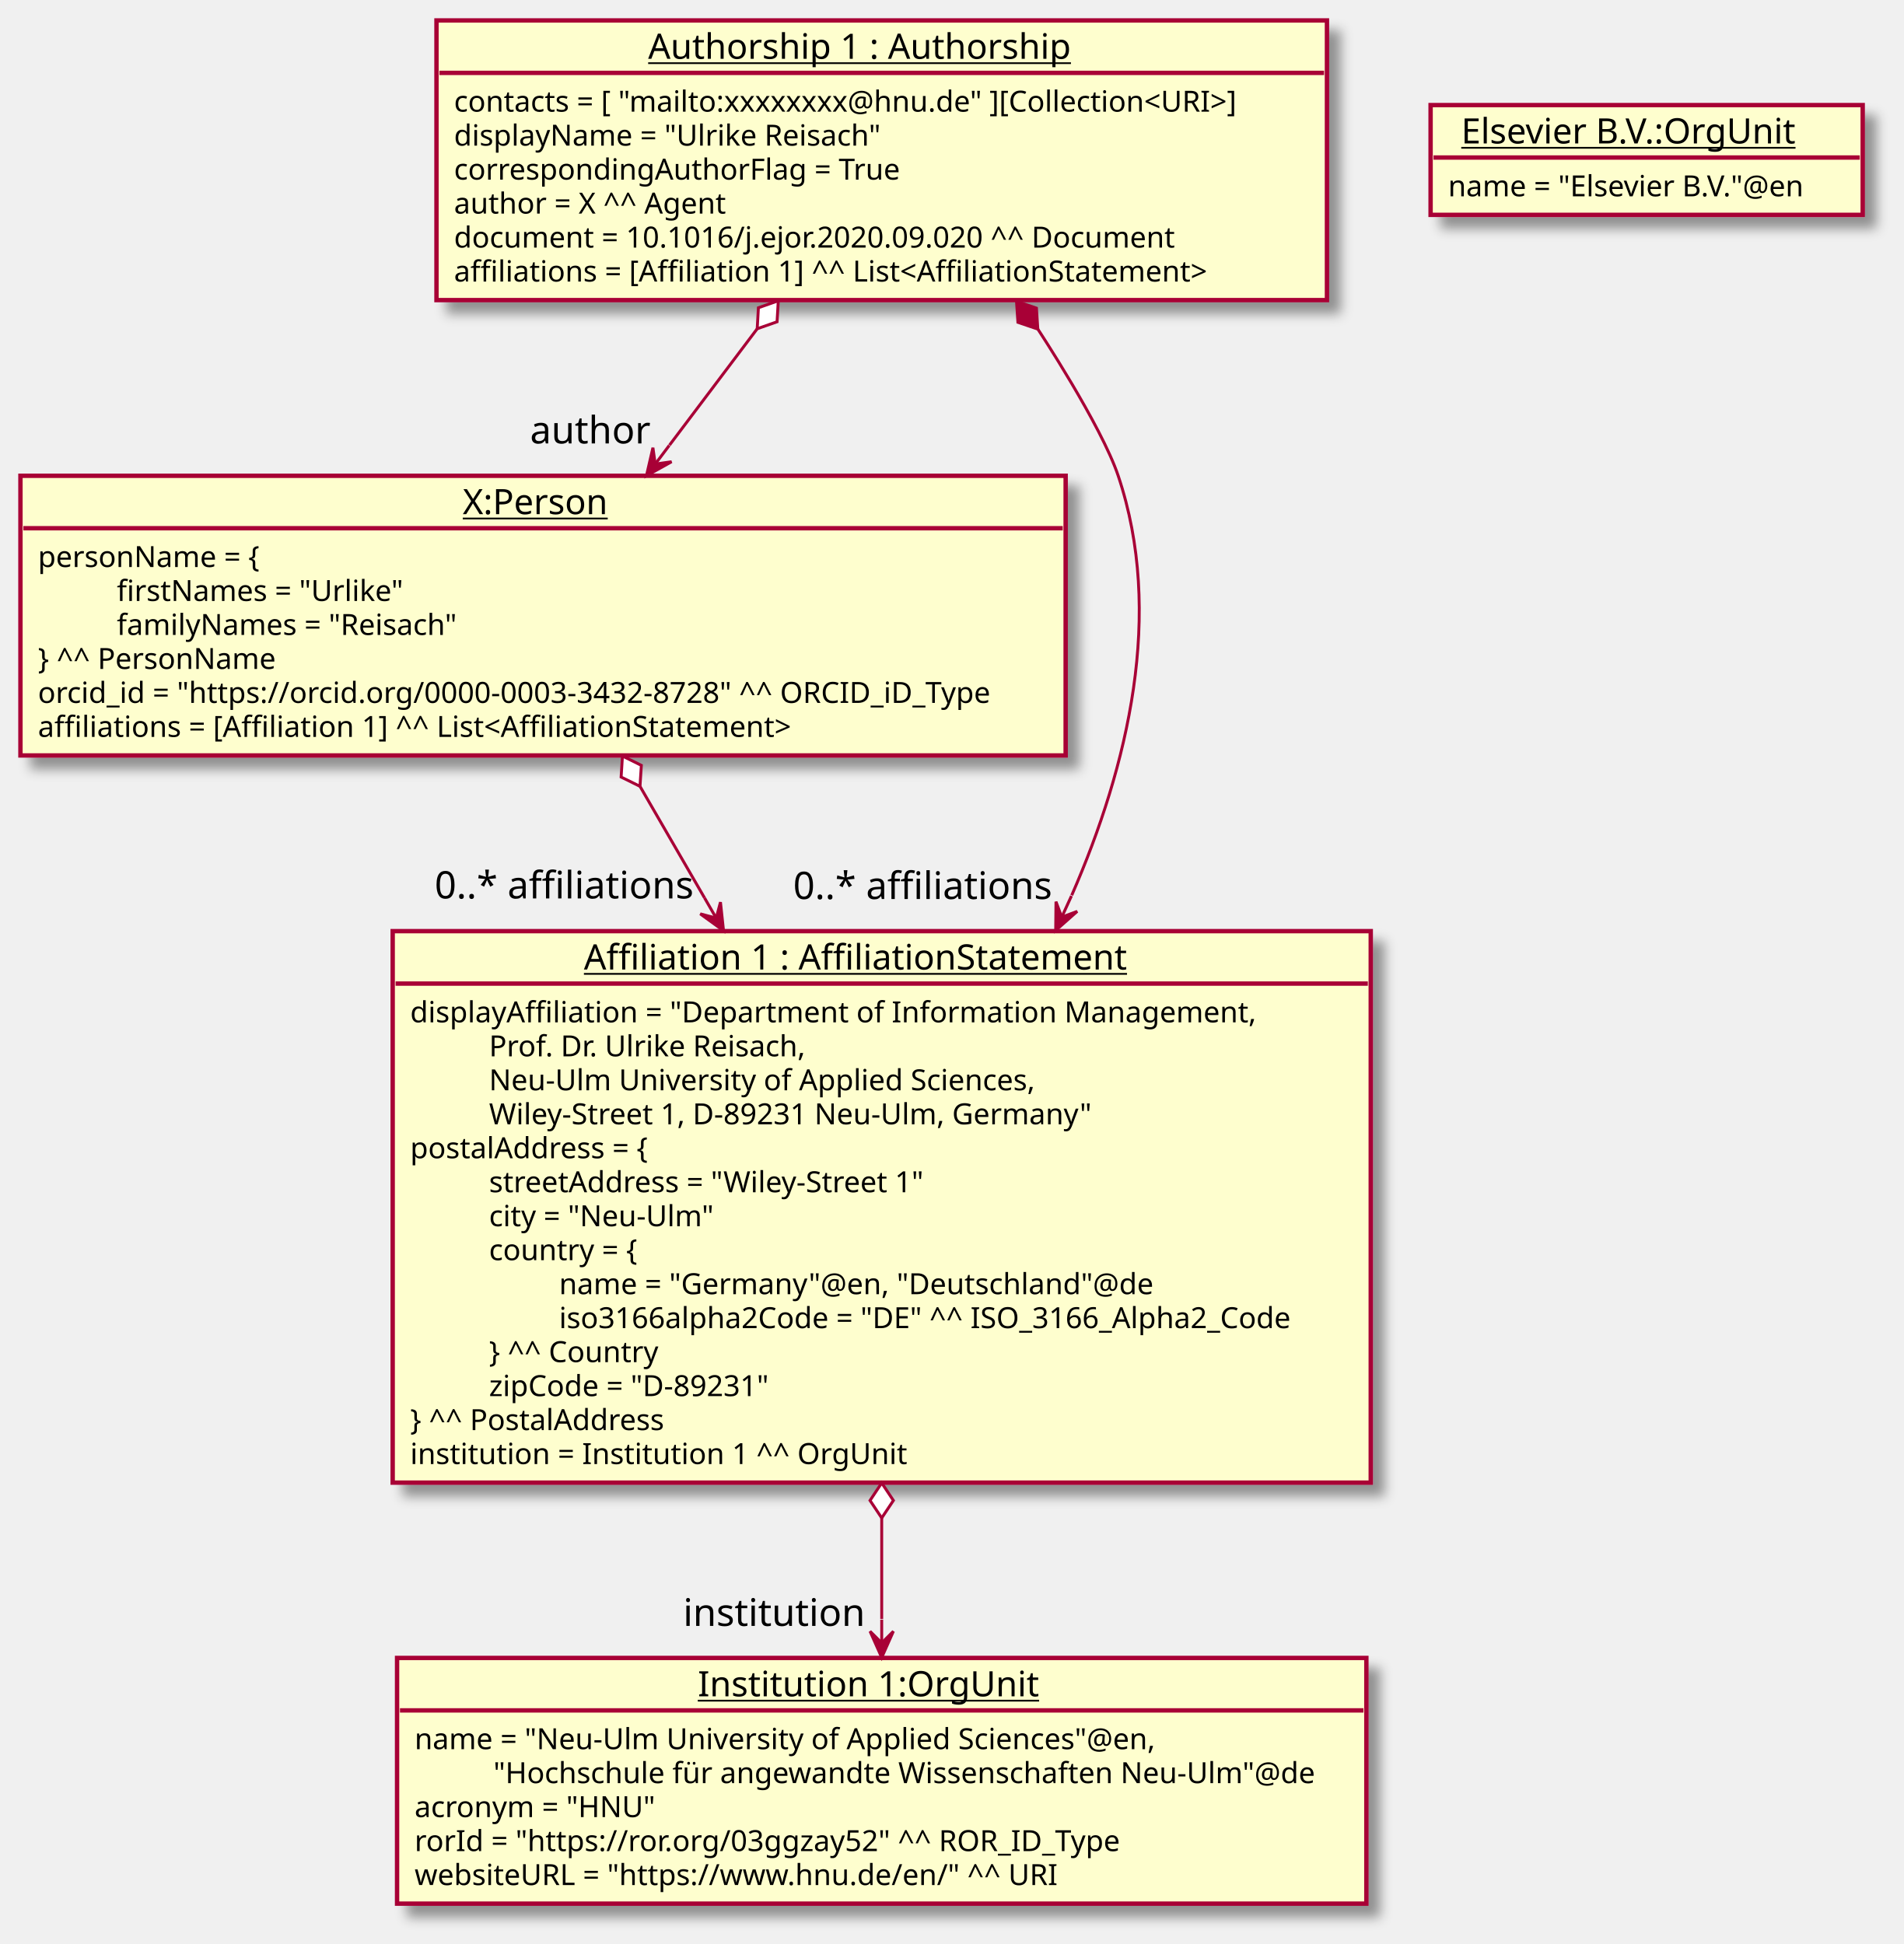
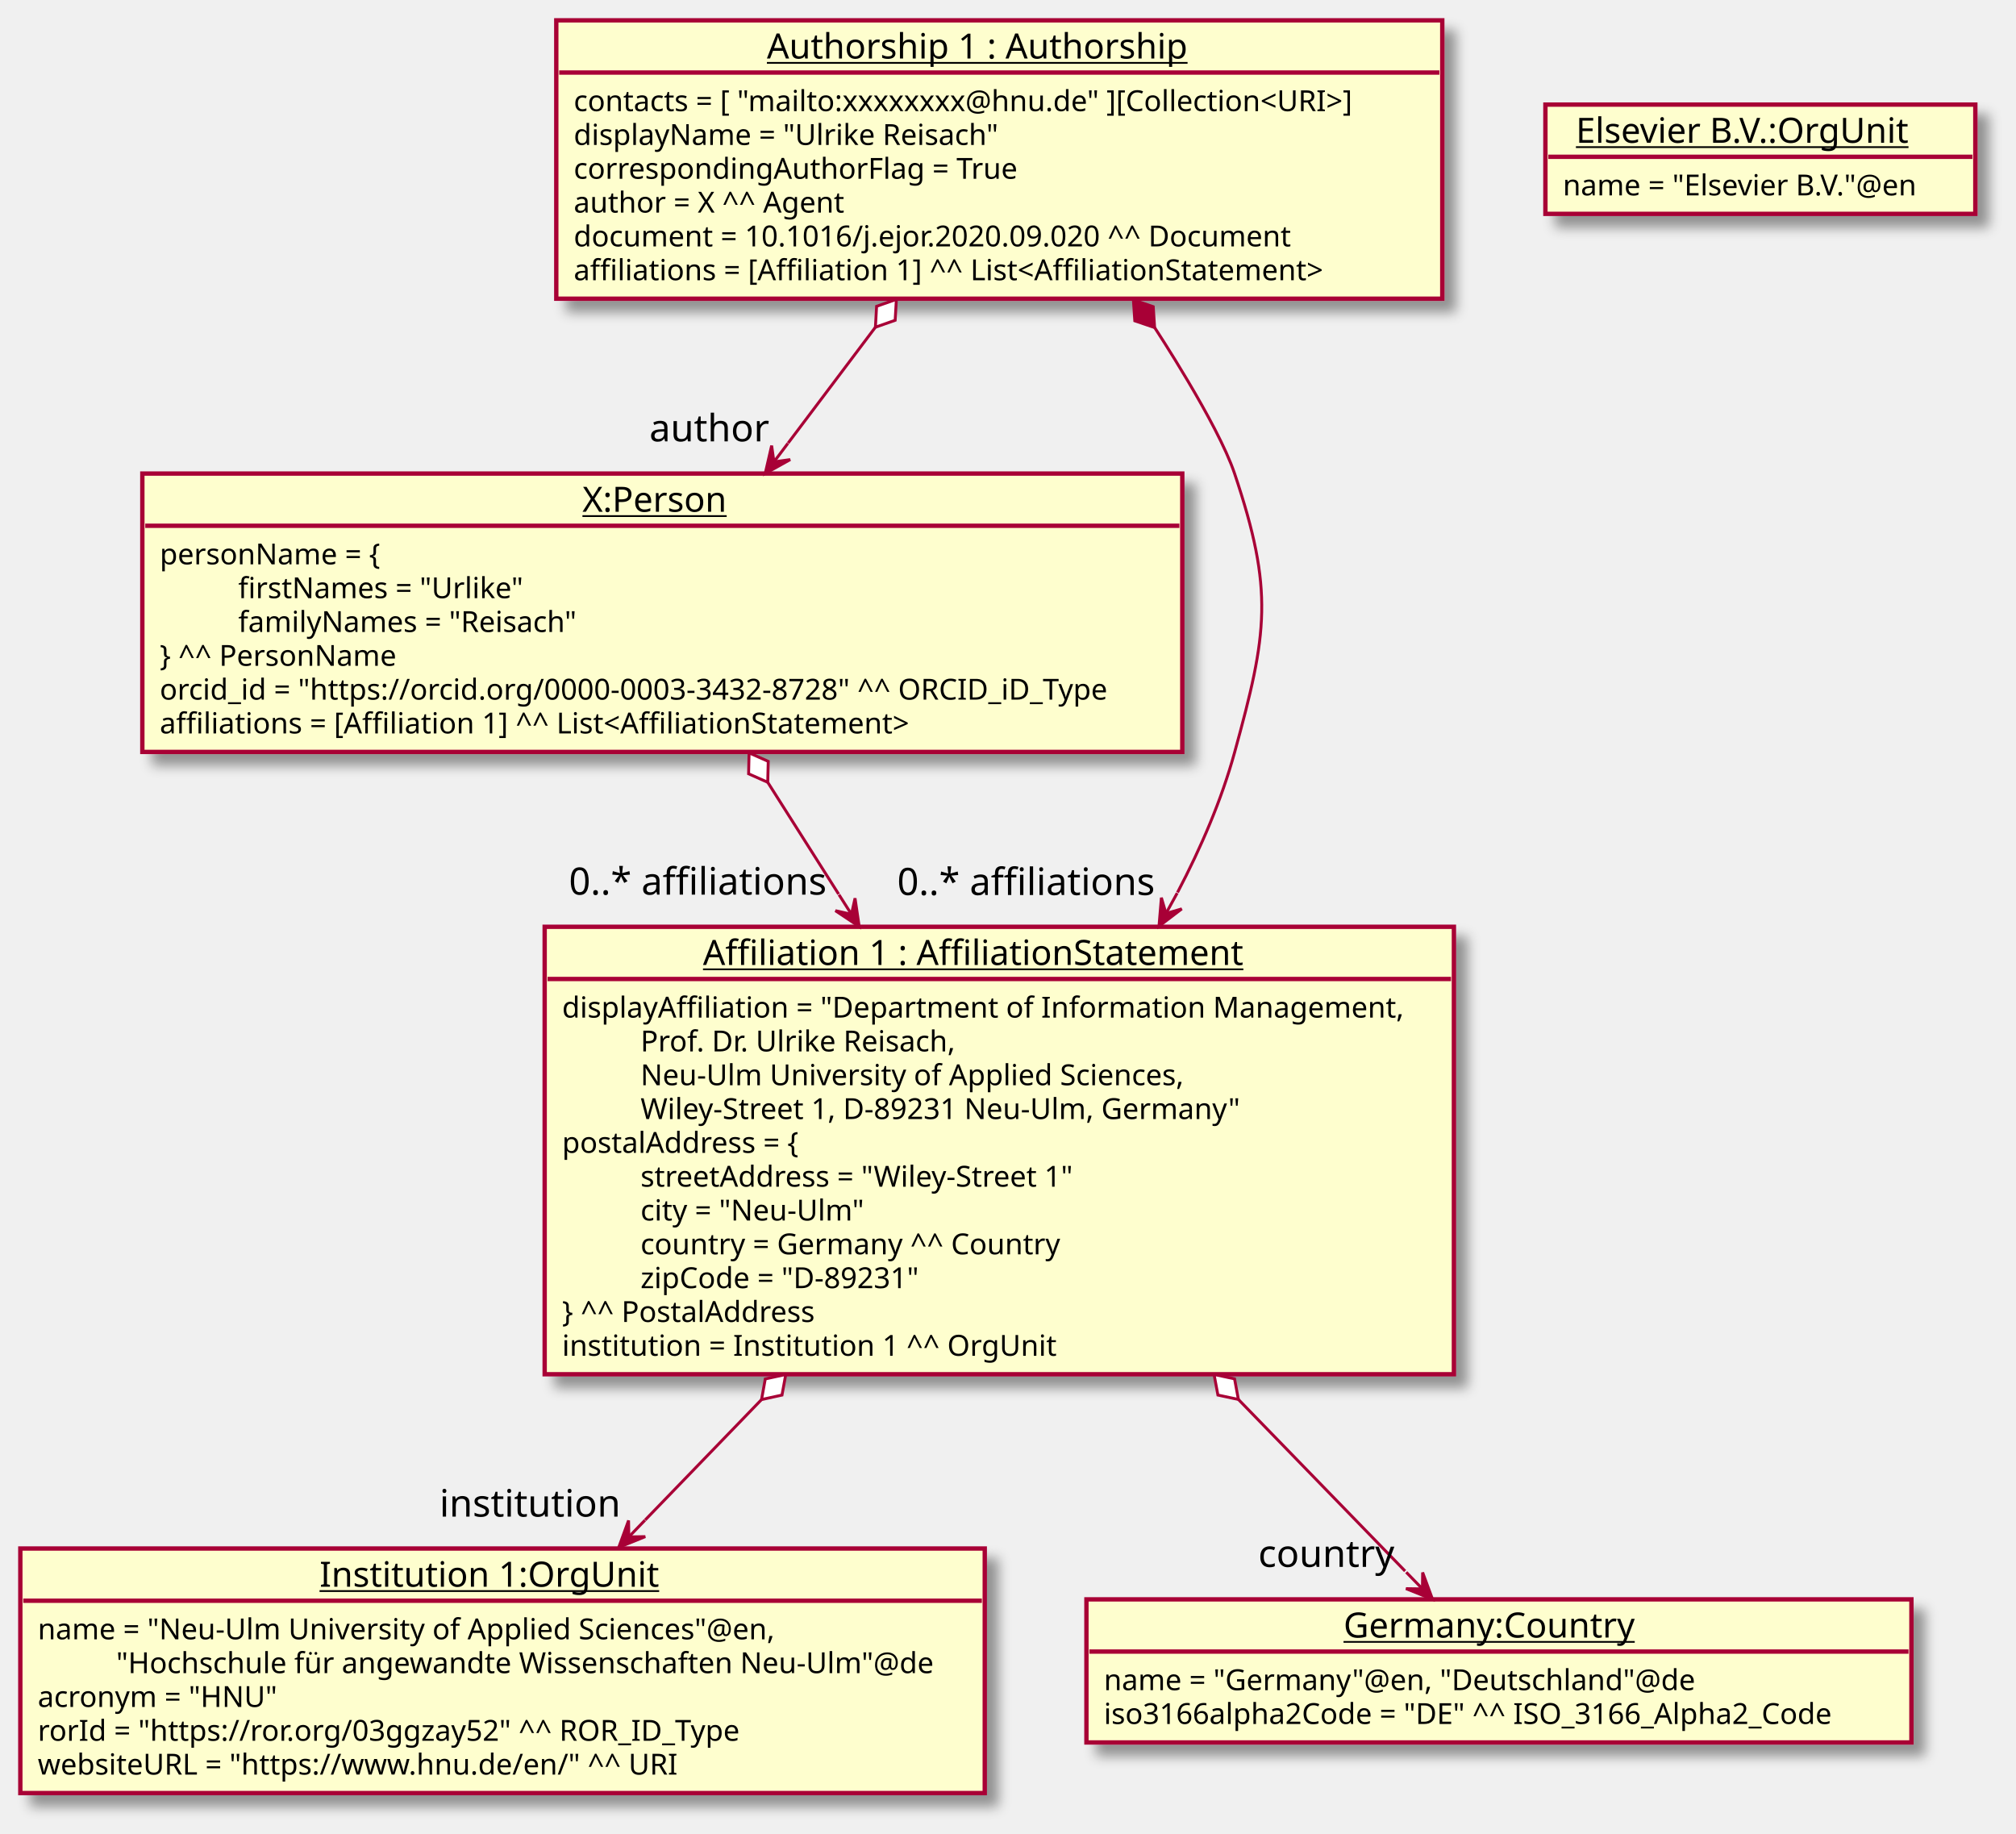
- <svg xmlns="http://www.w3.org/2000/svg" contentScriptType="application/ecmascript" contentStyleType="text/css" height="666px" preserveAspectRatio="none" style="width:652px;height:666px;background:#FFFFFF;" version="1.1" viewBox="0 0 652 666" width="652px" zoomAndPan="magnify">
+ <svg xmlns="http://www.w3.org/2000/svg" contentScriptType="application/ecmascript" contentStyleType="text/css" height="631px" preserveAspectRatio="none" style="width:694px;height:631px;background:#FFFFFF;" version="1.1" viewBox="0 0 694 631" width="694px" zoomAndPan="magnify">
  <defs>
-     <filter height="300%" id="fzhgtxrn8j802" width="300%" x="-1" y="-1">
+     <filter height="300%" id="f1dgqu5bd13dq2" width="300%" x="-1" y="-1">
      <feGaussianBlur result="blurOut" stdDeviation="2.0" />
      <feColorMatrix in="blurOut" result="blurOut2" type="matrix" values="0 0 0 0 0 0 0 0 0 0 0 0 0 0 0 0 0 0 .4 0" />
      <feOffset dx="4.0" dy="4.0" in="blurOut2" result="blurOut3" />
      <feBlend in="SourceGraphic" in2="blurOut3" mode="normal" />
    </filter>
  </defs>
  <g>
-     <rect fill="#FEFECE" filter="url(#fzhgtxrn8j802)" height="95.812" style="stroke:#A80036;stroke-width:1.5;" width="358" x="7" y="163" />
-     <text fill="#000000" font-family="sans-serif" font-size="12" lengthAdjust="spacing" text-decoration="underline" textLength="55" x="158.5" y="176.139">X:Person</text>
-     <line style="stroke:#A80036;stroke-width:1.5;" x1="8" x2="364" y1="180.969" y2="180.969" />
-     <text fill="#000000" font-family="sans-serif" font-size="10" lengthAdjust="spacing" textLength="83" x="13" y="194.251">personName = {</text>
-     <text fill="#000000" font-family="sans-serif" font-size="10" lengthAdjust="spacing" textLength="105" x="40" y="205.892">firstNames = "Urlike"</text>
-     <text fill="#000000" font-family="sans-serif" font-size="10" lengthAdjust="spacing" textLength="126" x="40" y="217.532">familyNames = "Reisach"</text>
-     <text fill="#000000" font-family="sans-serif" font-size="10" lengthAdjust="spacing" textLength="92" x="13" y="229.173">} ^^ PersonName</text>
-     <text fill="#000000" font-family="sans-serif" font-size="10" lengthAdjust="spacing" textLength="346" x="13" y="240.814">orcid_id = "https://orcid.org/0000-0003-3432-8728" ^^ ORCID_iD_Type</text>
-     <text fill="#000000" font-family="sans-serif" font-size="10" lengthAdjust="spacing" textLength="278" x="13" y="252.454">affiliations = [Affiliation 1] ^^ List&lt;AffiliationStatement&gt;</text>
-     <rect fill="#FEFECE" filter="url(#fzhgtxrn8j802)" height="84.172" style="stroke:#A80036;stroke-width:1.5;" width="332" x="136" y="568" />
-     <text fill="#000000" font-family="sans-serif" font-size="12" lengthAdjust="spacing" text-decoration="underline" textLength="126" x="239" y="581.139">Institution 1:OrgUnit</text>
-     <line style="stroke:#A80036;stroke-width:1.5;" x1="137" x2="467" y1="585.969" y2="585.969" />
-     <text fill="#000000" font-family="sans-serif" font-size="10" lengthAdjust="spacing" textLength="270" x="142" y="599.251">name = "Neu-Ulm University of Applied Sciences"@en,</text>
-     <text fill="#000000" font-family="sans-serif" font-size="10" lengthAdjust="spacing" textLength="293" x="169" y="610.892">"Hochschule für angewandte Wissenschaften Neu-Ulm"@de</text>
-     <text fill="#000000" font-family="sans-serif" font-size="10" lengthAdjust="spacing" textLength="91" x="142" y="622.532">acronym = "HNU"</text>
-     <text fill="#000000" font-family="sans-serif" font-size="10" lengthAdjust="spacing" textLength="258" x="142" y="634.173">rorId = "https://ror.org/03ggzay52" ^^ ROR_ID_Type</text>
-     <text fill="#000000" font-family="sans-serif" font-size="10" lengthAdjust="spacing" textLength="234" x="142" y="645.813">websiteURL = "https://www.hnu.de/en/" ^^ URI</text>
-     <rect fill="#FEFECE" filter="url(#fzhgtxrn8j802)" height="37.609" style="stroke:#A80036;stroke-width:1.5;" width="148" x="490" y="36" />
-     <text fill="#000000" font-family="sans-serif" font-size="12" lengthAdjust="spacing" text-decoration="underline" textLength="127" x="500.5" y="49.139">Elsevier B.V.:OrgUnit</text>
-     <line style="stroke:#A80036;stroke-width:1.5;" x1="491" x2="637" y1="53.969" y2="53.969" />
-     <text fill="#000000" font-family="sans-serif" font-size="10" lengthAdjust="spacing" textLength="136" x="496" y="67.251">name = "Elsevier B.V."@en</text>
-     <rect fill="#FEFECE" filter="url(#fzhgtxrn8j802)" height="188.938" style="stroke:#A80036;stroke-width:1.5;" width="335" x="134.5" y="319" />
-     <text fill="#000000" font-family="sans-serif" font-size="12" lengthAdjust="spacing" text-decoration="underline" textLength="204" x="200" y="332.139">Affiliation 1 : AffiliationStatement</text>
-     <line style="stroke:#A80036;stroke-width:1.5;" x1="135.5" x2="468.5" y1="336.969" y2="336.969" />
-     <text fill="#000000" font-family="sans-serif" font-size="10" lengthAdjust="spacing" textLength="301" x="140.5" y="350.251">displayAffiliation = "Department of Information Management,</text>
-     <text fill="#000000" font-family="sans-serif" font-size="10" lengthAdjust="spacing" textLength="115" x="167.5" y="361.892">Prof. Dr. Ulrike Reisach,</text>
-     <text fill="#000000" font-family="sans-serif" font-size="10" lengthAdjust="spacing" textLength="195" x="167.5" y="373.532">Neu-Ulm University of Applied Sciences,</text>
-     <text fill="#000000" font-family="sans-serif" font-size="10" lengthAdjust="spacing" textLength="221" x="167.5" y="385.173">Wiley-Street 1, D-89231 Neu-Ulm, Germany"</text>
-     <text fill="#000000" font-family="sans-serif" font-size="10" lengthAdjust="spacing" textLength="88" x="140.5" y="396.813">postalAddress = {</text>
-     <text fill="#000000" font-family="sans-serif" font-size="10" lengthAdjust="spacing" textLength="161" x="167.5" y="408.454">streetAddress = "Wiley-Street 1"</text>
-     <text fill="#000000" font-family="sans-serif" font-size="10" lengthAdjust="spacing" textLength="85" x="167.5" y="420.095">city = "Neu-Ulm"</text>
-     <text fill="#000000" font-family="sans-serif" font-size="10" lengthAdjust="spacing" textLength="57" x="167.5" y="431.735">country = {</text>
-     <text fill="#000000" font-family="sans-serif" font-size="10" lengthAdjust="spacing" textLength="220" x="191.5" y="443.376">name = "Germany"@en, "Deutschland"@de</text>
-     <text fill="#000000" font-family="sans-serif" font-size="10" lengthAdjust="spacing" textLength="272" x="191.5" y="455.017">iso3166alpha2Code = "DE" ^^ ISO_3166_Alpha2_Code</text>
-     <text fill="#000000" font-family="sans-serif" font-size="10" lengthAdjust="spacing" textLength="68" x="167.5" y="466.657">} ^^ Country</text>
-     <text fill="#000000" font-family="sans-serif" font-size="10" lengthAdjust="spacing" textLength="105" x="167.5" y="478.298">zipCode = "D-89231"</text>
-     <text fill="#000000" font-family="sans-serif" font-size="10" lengthAdjust="spacing" textLength="97" x="140.5" y="489.938">} ^^ PostalAddress</text>
-     <text fill="#000000" font-family="sans-serif" font-size="10" lengthAdjust="spacing" textLength="178" x="140.5" y="501.579">institution = Institution 1 ^^ OrgUnit</text>
-     <rect fill="#FEFECE" filter="url(#fzhgtxrn8j802)" height="95.812" style="stroke:#A80036;stroke-width:1.5;" width="305" x="149.5" y="7" />
-     <text fill="#000000" font-family="sans-serif" font-size="12" lengthAdjust="spacing" text-decoration="underline" textLength="160" x="222" y="20.139">Authorship 1 : Authorship</text>
-     <line style="stroke:#A80036;stroke-width:1.5;" x1="150.5" x2="453.5" y1="24.969" y2="24.969" />
-     <text fill="#000000" font-family="sans-serif" font-size="10" lengthAdjust="spacing" textLength="293" x="155.5" y="38.251">contacts = [ "mailto:xxxxxxxx@hnu.de" ][Collection&lt;URI&gt;]</text>
-     <text fill="#000000" font-family="sans-serif" font-size="10" lengthAdjust="spacing" textLength="154" x="155.5" y="49.892">displayName = "Ulrike Reisach"</text>
-     <text fill="#000000" font-family="sans-serif" font-size="10" lengthAdjust="spacing" textLength="156" x="155.5" y="61.532">correspondingAuthorFlag = True</text>
-     <text fill="#000000" font-family="sans-serif" font-size="10" lengthAdjust="spacing" textLength="103" x="155.5" y="73.173">author = X ^^ Agent</text>
-     <text fill="#000000" font-family="sans-serif" font-size="10" lengthAdjust="spacing" textLength="264" x="155.5" y="84.814">document = 10.1016/j.ejor.2020.09.020 ^^ Document</text>
-     <text fill="#000000" font-family="sans-serif" font-size="10" lengthAdjust="spacing" textLength="278" x="155.5" y="96.454">affiliations = [Affiliation 1] ^^ List&lt;AffiliationStatement&gt;</text>
-     <path codeLine="59" d="M259.355,112.629 C259.355,112.629 238.9,139.77 229.31,152.5 " fill="none" id="Aut1-X" style="stroke:#A80036;stroke-width:1.0;" />
-     <polygon fill="#A80036" points="221.42,162.98,230.027,158.193,224.426,158.985,223.635,153.383,221.42,162.98" style="stroke:#A80036;stroke-width:1.0;" />
-     <line style="stroke:#A80036;stroke-width:1.0;" x1="224.426" x2="229.235" y1="158.985" y2="152.595" />
-     <polygon fill="#FFFFFF" points="266.57,103.04,259.766,105.43,259.355,112.629,266.159,110.239,266.57,103.04" style="stroke:#A80036;stroke-width:1.0;" />
-     <text fill="#000000" font-family="sans-serif" font-size="13" lengthAdjust="spacing" textLength="42" x="181.538" y="151.916">author</text>
-     <path codeLine="60" d="M355.475,112.75 C355.475,112.75 377.15,145.58 383,163 C398.8,210.06 386.46,262.28 367.08,306.73 " fill="none" id="Aut1-Aff1" style="stroke:#A80036;stroke-width:1.0;" />
-     <polygon fill="#A80036" points="361.59,318.75,368.966,312.224,363.666,314.202,361.689,308.902,361.59,318.75" style="stroke:#A80036;stroke-width:1.0;" />
-     <line style="stroke:#A80036;stroke-width:1.0;" x1="363.666" x2="366.99" y1="314.202" y2="306.93" />
-     <polygon fill="#A80036" points="348.17,103.23,348.649,110.425,355.475,112.75,354.996,105.555,348.17,103.23" style="stroke:#A80036;stroke-width:1.0;" />
-     <text fill="#000000" font-family="sans-serif" font-size="13" lengthAdjust="spacing" textLength="91" x="271.669" y="307.996">0..* affiliations</text>
-     <path codeLine="64" d="M302,520.05 C302,520.05 302,544.14 302,554.62 " fill="none" id="Aff1-Ins1" style="stroke:#A80036;stroke-width:1.0;" />
-     <polygon fill="#A80036" points="302,567.87,306,558.87,302,562.87,298,558.87,302,567.87" style="stroke:#A80036;stroke-width:1.0;" />
-     <line style="stroke:#A80036;stroke-width:1.0;" x1="302" x2="302" y1="562.87" y2="554.87" />
-     <polygon fill="#FFFFFF" points="302,508.05,298,514.05,302,520.05,306,514.05,302,508.05" style="stroke:#A80036;stroke-width:1.0;" />
-     <text fill="#000000" font-family="sans-serif" font-size="13" lengthAdjust="spacing" textLength="63" x="233.98" y="557.024">institution</text>
-     <path codeLine="65" d="M219.21,269.396 C219.21,269.396 233.9,294.79 241.31,307.6 " fill="none" id="X-Aff1" style="stroke:#A80036;stroke-width:1.0;" />
-     <polygon fill="#A80036" points="247.82,318.86,246.769,309.067,245.313,314.534,239.847,313.078,247.82,318.86" style="stroke:#A80036;stroke-width:1.0;" />
-     <line style="stroke:#A80036;stroke-width:1.0;" x1="245.313" x2="241.315" y1="314.534" y2="307.61" />
-     <polygon fill="#FFFFFF" points="213.2,259.01,212.743,266.207,219.21,269.396,219.667,262.2,213.2,259.01" style="stroke:#A80036;stroke-width:1.0;" />
-     <text fill="#000000" font-family="sans-serif" font-size="13" lengthAdjust="spacing" textLength="91" x="148.877" y="307.795">0..* affiliations</text>
+     <rect fill="#FEFECE" filter="url(#f1dgqu5bd13dq2)" height="95.812" style="stroke:#A80036;stroke-width:1.5;" width="358" x="49" y="163" />
+     <text fill="#000000" font-family="sans-serif" font-size="12" lengthAdjust="spacing" text-decoration="underline" textLength="55" x="200.5" y="176.139">X:Person</text>
+     <line style="stroke:#A80036;stroke-width:1.5;" x1="50" x2="406" y1="180.969" y2="180.969" />
+     <text fill="#000000" font-family="sans-serif" font-size="10" lengthAdjust="spacing" textLength="83" x="55" y="194.251">personName = {</text>
+     <text fill="#000000" font-family="sans-serif" font-size="10" lengthAdjust="spacing" textLength="105" x="82" y="205.892">firstNames = "Urlike"</text>
+     <text fill="#000000" font-family="sans-serif" font-size="10" lengthAdjust="spacing" textLength="126" x="82" y="217.532">familyNames = "Reisach"</text>
+     <text fill="#000000" font-family="sans-serif" font-size="10" lengthAdjust="spacing" textLength="92" x="55" y="229.173">} ^^ PersonName</text>
+     <text fill="#000000" font-family="sans-serif" font-size="10" lengthAdjust="spacing" textLength="346" x="55" y="240.814">orcid_id = "https://orcid.org/0000-0003-3432-8728" ^^ ORCID_iD_Type</text>
+     <text fill="#000000" font-family="sans-serif" font-size="10" lengthAdjust="spacing" textLength="278" x="55" y="252.454">affiliations = [Affiliation 1] ^^ List&lt;AffiliationStatement&gt;</text>
+     <rect fill="#FEFECE" filter="url(#f1dgqu5bd13dq2)" height="84.172" style="stroke:#A80036;stroke-width:1.5;" width="332" x="7" y="533" />
+     <text fill="#000000" font-family="sans-serif" font-size="12" lengthAdjust="spacing" text-decoration="underline" textLength="126" x="110" y="546.139">Institution 1:OrgUnit</text>
+     <line style="stroke:#A80036;stroke-width:1.5;" x1="8" x2="338" y1="550.969" y2="550.969" />
+     <text fill="#000000" font-family="sans-serif" font-size="10" lengthAdjust="spacing" textLength="270" x="13" y="564.251">name = "Neu-Ulm University of Applied Sciences"@en,</text>
+     <text fill="#000000" font-family="sans-serif" font-size="10" lengthAdjust="spacing" textLength="293" x="40" y="575.892">"Hochschule für angewandte Wissenschaften Neu-Ulm"@de</text>
+     <text fill="#000000" font-family="sans-serif" font-size="10" lengthAdjust="spacing" textLength="91" x="13" y="587.532">acronym = "HNU"</text>
+     <text fill="#000000" font-family="sans-serif" font-size="10" lengthAdjust="spacing" textLength="258" x="13" y="599.173">rorId = "https://ror.org/03ggzay52" ^^ ROR_ID_Type</text>
+     <text fill="#000000" font-family="sans-serif" font-size="10" lengthAdjust="spacing" textLength="234" x="13" y="610.813">websiteURL = "https://www.hnu.de/en/" ^^ URI</text>
+     <rect fill="#FEFECE" filter="url(#f1dgqu5bd13dq2)" height="49.25" style="stroke:#A80036;stroke-width:1.5;" width="284" x="374" y="550.5" />
+     <text fill="#000000" font-family="sans-serif" font-size="12" lengthAdjust="spacing" text-decoration="underline" textLength="107" x="462.5" y="563.639">Germany:Country</text>
+     <line style="stroke:#A80036;stroke-width:1.5;" x1="375" x2="657" y1="568.469" y2="568.469" />
+     <text fill="#000000" font-family="sans-serif" font-size="10" lengthAdjust="spacing" textLength="220" x="380" y="581.751">name = "Germany"@en, "Deutschland"@de</text>
+     <text fill="#000000" font-family="sans-serif" font-size="10" lengthAdjust="spacing" textLength="272" x="380" y="593.392">iso3166alpha2Code = "DE" ^^ ISO_3166_Alpha2_Code</text>
+     <rect fill="#FEFECE" filter="url(#f1dgqu5bd13dq2)" height="37.609" style="stroke:#A80036;stroke-width:1.5;" width="148" x="532" y="36" />
+     <text fill="#000000" font-family="sans-serif" font-size="12" lengthAdjust="spacing" text-decoration="underline" textLength="127" x="542.5" y="49.139">Elsevier B.V.:OrgUnit</text>
+     <line style="stroke:#A80036;stroke-width:1.5;" x1="533" x2="679" y1="53.969" y2="53.969" />
+     <text fill="#000000" font-family="sans-serif" font-size="10" lengthAdjust="spacing" textLength="136" x="538" y="67.251">name = "Elsevier B.V."@en</text>
+     <rect fill="#FEFECE" filter="url(#f1dgqu5bd13dq2)" height="154.016" style="stroke:#A80036;stroke-width:1.5;" width="313" x="187.5" y="319" />
+     <text fill="#000000" font-family="sans-serif" font-size="12" lengthAdjust="spacing" text-decoration="underline" textLength="204" x="242" y="332.139">Affiliation 1 : AffiliationStatement</text>
+     <line style="stroke:#A80036;stroke-width:1.5;" x1="188.5" x2="499.5" y1="336.969" y2="336.969" />
+     <text fill="#000000" font-family="sans-serif" font-size="10" lengthAdjust="spacing" textLength="301" x="193.5" y="350.251">displayAffiliation = "Department of Information Management,</text>
+     <text fill="#000000" font-family="sans-serif" font-size="10" lengthAdjust="spacing" textLength="115" x="220.5" y="361.892">Prof. Dr. Ulrike Reisach,</text>
+     <text fill="#000000" font-family="sans-serif" font-size="10" lengthAdjust="spacing" textLength="195" x="220.5" y="373.532">Neu-Ulm University of Applied Sciences,</text>
+     <text fill="#000000" font-family="sans-serif" font-size="10" lengthAdjust="spacing" textLength="221" x="220.5" y="385.173">Wiley-Street 1, D-89231 Neu-Ulm, Germany"</text>
+     <text fill="#000000" font-family="sans-serif" font-size="10" lengthAdjust="spacing" textLength="88" x="193.5" y="396.813">postalAddress = {</text>
+     <text fill="#000000" font-family="sans-serif" font-size="10" lengthAdjust="spacing" textLength="161" x="220.5" y="408.454">streetAddress = "Wiley-Street 1"</text>
+     <text fill="#000000" font-family="sans-serif" font-size="10" lengthAdjust="spacing" textLength="85" x="220.5" y="420.095">city = "Neu-Ulm"</text>
+     <text fill="#000000" font-family="sans-serif" font-size="10" lengthAdjust="spacing" textLength="159" x="220.5" y="431.735">country = Germany ^^ Country</text>
+     <text fill="#000000" font-family="sans-serif" font-size="10" lengthAdjust="spacing" textLength="105" x="220.5" y="443.376">zipCode = "D-89231"</text>
+     <text fill="#000000" font-family="sans-serif" font-size="10" lengthAdjust="spacing" textLength="97" x="193.5" y="455.017">} ^^ PostalAddress</text>
+     <text fill="#000000" font-family="sans-serif" font-size="10" lengthAdjust="spacing" textLength="178" x="193.5" y="466.657">institution = Institution 1 ^^ OrgUnit</text>
+     <rect fill="#FEFECE" filter="url(#f1dgqu5bd13dq2)" height="95.812" style="stroke:#A80036;stroke-width:1.5;" width="305" x="191.5" y="7" />
+     <text fill="#000000" font-family="sans-serif" font-size="12" lengthAdjust="spacing" text-decoration="underline" textLength="160" x="264" y="20.139">Authorship 1 : Authorship</text>
+     <line style="stroke:#A80036;stroke-width:1.5;" x1="192.5" x2="495.5" y1="24.969" y2="24.969" />
+     <text fill="#000000" font-family="sans-serif" font-size="10" lengthAdjust="spacing" textLength="293" x="197.5" y="38.251">contacts = [ "mailto:xxxxxxxx@hnu.de" ][Collection&lt;URI&gt;]</text>
+     <text fill="#000000" font-family="sans-serif" font-size="10" lengthAdjust="spacing" textLength="154" x="197.5" y="49.892">displayName = "Ulrike Reisach"</text>
+     <text fill="#000000" font-family="sans-serif" font-size="10" lengthAdjust="spacing" textLength="156" x="197.5" y="61.532">correspondingAuthorFlag = True</text>
+     <text fill="#000000" font-family="sans-serif" font-size="10" lengthAdjust="spacing" textLength="103" x="197.5" y="73.173">author = X ^^ Agent</text>
+     <text fill="#000000" font-family="sans-serif" font-size="10" lengthAdjust="spacing" textLength="264" x="197.5" y="84.814">document = 10.1016/j.ejor.2020.09.020 ^^ Document</text>
+     <text fill="#000000" font-family="sans-serif" font-size="10" lengthAdjust="spacing" textLength="278" x="197.5" y="96.454">affiliations = [Affiliation 1] ^^ List&lt;AffiliationStatement&gt;</text>
+     <path codeLine="63" d="M301.355,112.629 C301.355,112.629 280.9,139.77 271.31,152.5 " fill="none" id="Aut1-X" style="stroke:#A80036;stroke-width:1.0;" />
+     <polygon fill="#A80036" points="263.42,162.98,272.027,158.193,266.426,158.985,265.635,153.383,263.42,162.98" style="stroke:#A80036;stroke-width:1.0;" />
+     <line style="stroke:#A80036;stroke-width:1.0;" x1="266.426" x2="271.235" y1="158.985" y2="152.595" />
+     <polygon fill="#FFFFFF" points="308.57,103.04,301.766,105.43,301.355,112.629,308.159,110.239,308.57,103.04" style="stroke:#A80036;stroke-width:1.0;" />
+     <text fill="#000000" font-family="sans-serif" font-size="13" lengthAdjust="spacing" textLength="42" x="223.538" y="151.916">author</text>
+     <path codeLine="64" d="M397.475,112.75 C397.475,112.75 419.15,145.58 425,163 C438.58,203.45 436.32,217.86 425,259 C420.5,275.36 413.45,291.75 405.35,307.19 " fill="none" id="Aut1-Aff1" style="stroke:#A80036;stroke-width:1.0;" />
+     <polygon fill="#A80036" points="398.98,318.8,406.817,312.835,401.386,314.417,399.804,308.986,398.98,318.8" style="stroke:#A80036;stroke-width:1.0;" />
+     <line style="stroke:#A80036;stroke-width:1.0;" x1="401.386" x2="405.24" y1="314.417" y2="307.4" />
+     <polygon fill="#A80036" points="390.17,103.23,390.649,110.425,397.475,112.75,396.996,105.555,390.17,103.23" style="stroke:#A80036;stroke-width:1.0;" />
+     <text fill="#000000" font-family="sans-serif" font-size="13" lengthAdjust="spacing" textLength="91" x="308.854" y="308.064">0..* affiliations</text>
+     <path codeLine="68" d="M262.158,481.726 C262.158,481.726 234.34,510.5 222.1,523.18 " fill="none" id="Aff1-Ins1" style="stroke:#A80036;stroke-width:1.0;" />
+     <polygon fill="#A80036" points="213,532.6,222.131,528.908,216.475,529.005,216.378,523.348,213,532.6" style="stroke:#A80036;stroke-width:1.0;" />
+     <line style="stroke:#A80036;stroke-width:1.0;" x1="216.475" x2="222.03" y1="529.005" y2="523.25" />
+     <polygon fill="#FFFFFF" points="270.49,473.09,263.445,474.63,262.158,481.726,269.202,480.185,270.49,473.09" style="stroke:#A80036;stroke-width:1.0;" />
+     <text fill="#000000" font-family="sans-serif" font-size="13" lengthAdjust="spacing" textLength="63" x="151.302" y="522.023">institution</text>
+     <path codeLine="69" d="M426.312,481.687 C426.312,481.687 467.6,524.19 483.7,540.76 " fill="none" id="Aff1-Ger" style="stroke:#A80036;stroke-width:1.0;" />
+     <polygon fill="#A80036" points="493.15,550.48,489.743,541.239,489.664,546.895,484.008,546.816,493.15,550.48" style="stroke:#A80036;stroke-width:1.0;" />
+     <line style="stroke:#A80036;stroke-width:1.0;" x1="489.664" x2="484.09" y1="546.895" y2="541.16" />
+     <polygon fill="#FFFFFF" points="417.94,473.09,419.261,480.179,426.312,481.687,424.992,474.598,417.94,473.09" style="stroke:#A80036;stroke-width:1.0;" />
+     <text fill="#000000" font-family="sans-serif" font-size="13" lengthAdjust="spacing" textLength="48" x="433.145" y="539.327">country</text>
+     <path codeLine="70" d="M264.29,269.268 C264.29,269.268 280.61,294.99 288.7,307.76 " fill="none" id="X-Aff1" style="stroke:#A80036;stroke-width:1.0;" />
+     <polygon fill="#A80036" points="295.78,318.92,294.344,309.176,293.105,314.696,287.585,313.457,295.78,318.92" style="stroke:#A80036;stroke-width:1.0;" />
+     <line style="stroke:#A80036;stroke-width:1.0;" x1="293.105" x2="288.815" y1="314.696" y2="307.945" />
+     <polygon fill="#FFFFFF" points="257.87,259.13,257.701,266.339,264.29,269.268,264.459,262.059,257.87,259.13" style="stroke:#A80036;stroke-width:1.0;" />
+     <text fill="#000000" font-family="sans-serif" font-size="13" lengthAdjust="spacing" textLength="91" x="195.847" y="307.931">0..* affiliations</text>
  </g>
</svg>
